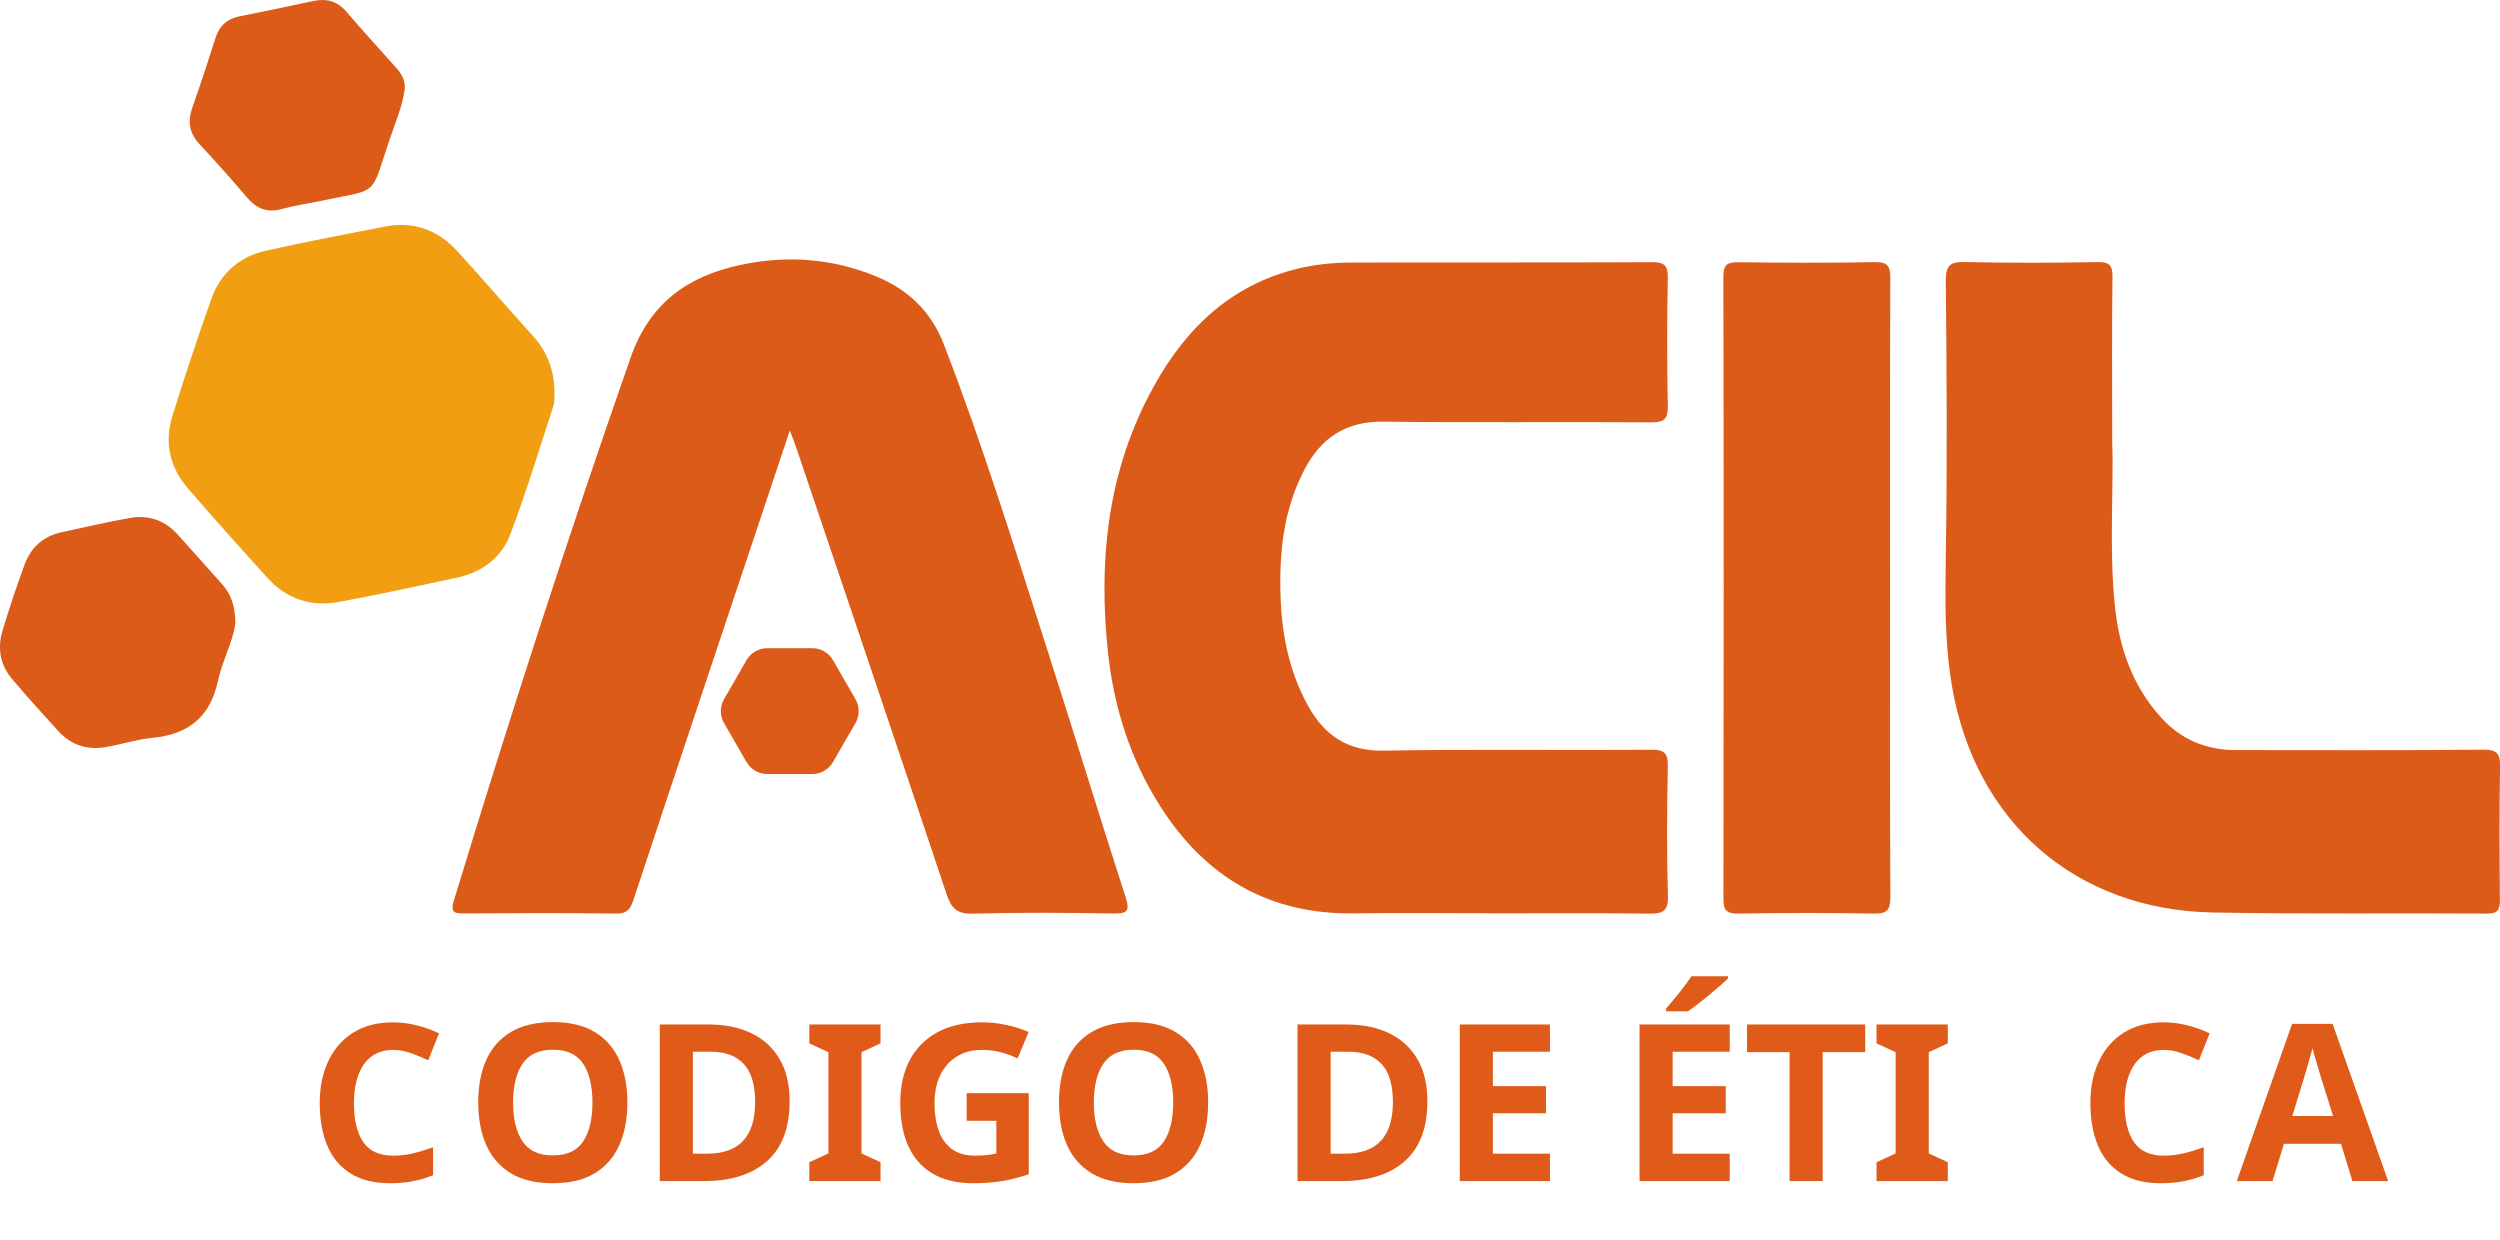
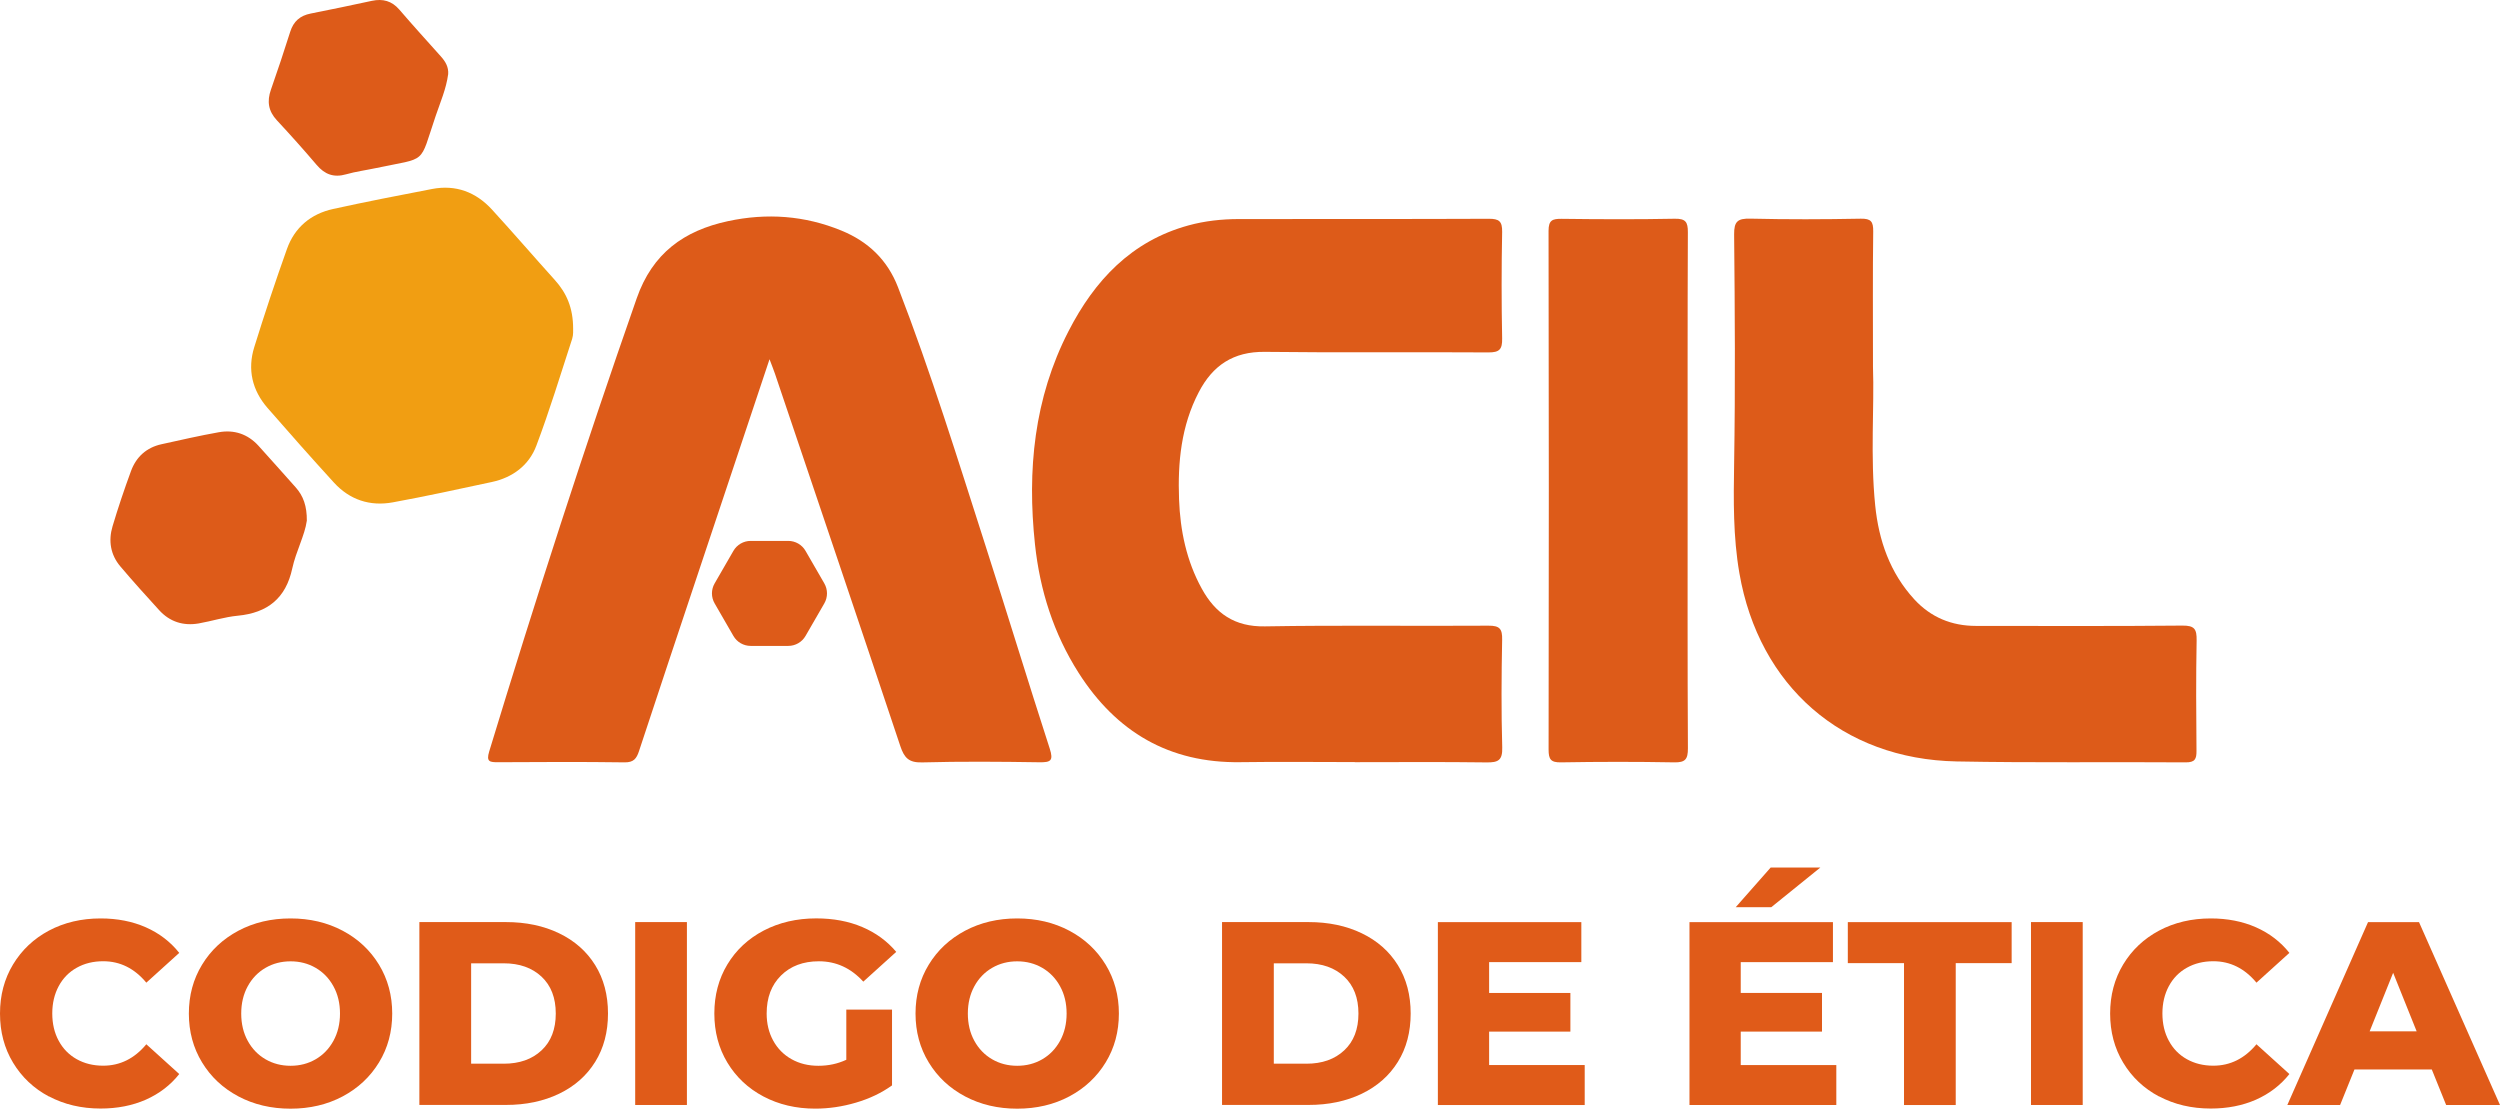
- <svg xmlns="http://www.w3.org/2000/svg" id="Layer_1" data-name="Layer 1" viewBox="0 0 451.79 224.06">
+ <svg xmlns="http://www.w3.org/2000/svg" id="Layer_1" data-name="Layer 1" viewBox="0 0 541.41 240.1">
  <defs>
    <style>
      .cls-1 {
-         letter-spacing: -.01em;
+         fill: #dd5b19;
+       }
+ 
+       .cls-1, .cls-2, .cls-3 {
+         stroke-width: 0px;
      }

      .cls-2 {
-         fill: #dd5b19;
-       }
- 
-       .cls-2, .cls-3 {
-         stroke-width: 0px;
-       }
- 
-       .cls-4 {
-         fill: #e05b19;
-         font-family: Montserrat-ExtraBold, Montserrat;
-         font-size: 39.62px;
-         font-weight: 700;
+         fill: #f19e12;
      }

      .cls-3 {
-         fill: #f19e12;
-       }
- 
-       .cls-5 {
-         letter-spacing: -.01em;
+         fill: #e05b19;
      }
    </style>
  </defs>
  <g>
-     <path class="cls-2" d="M142.73,77.8c-5.34,15.99-10.41,31.16-15.47,46.35-4.28,12.83-8.56,25.65-12.79,38.5-.54,1.64-1.16,2.48-3.14,2.45-9.13-.13-18.26-.08-27.39-.03-1.76,0-2.61-.06-1.92-2.32,10.02-32.92,20.58-65.66,31.95-98.15,3.41-9.75,10.22-14.66,19.78-16.71,8.39-1.8,16.6-1.22,24.56,2.05,5.78,2.37,9.95,6.33,12.24,12.25,7.13,18.43,12.95,37.3,18.99,56.1,4.69,14.6,9.16,29.27,13.88,43.85.84,2.61.21,2.98-2.27,2.94-8.46-.13-16.92-.2-25.37.03-2.88.08-3.87-.99-4.72-3.52-8.98-26.91-18.08-53.77-27.15-80.65-.27-.79-.58-1.56-1.18-3.15Z" />
-     <path class="cls-2" d="M269.49,165.04c-8.26,0-16.53-.1-24.79.02-15.4.22-26.87-6.55-35.03-19.36-5.41-8.5-8.37-17.85-9.44-27.8-1.71-16.04-.22-31.64,7.28-46.21,5.64-10.97,13.59-19.49,25.98-22.88,3.54-.97,7.17-1.36,10.82-1.37,18.06-.03,36.13.02,54.19-.06,2.23-.01,2.94.52,2.9,2.85-.15,7.68-.15,15.37,0,23.05.05,2.37-.57,3.06-2.99,3.04-16.14-.11-32.28.08-48.42-.12-6.81-.08-11.28,2.94-14.29,8.73-3.81,7.3-4.57,15.17-4.27,23.21.25,6.79,1.61,13.33,4.92,19.34,2.95,5.37,7.12,8.29,13.68,8.17,16.14-.28,32.28-.04,48.42-.15,2.45-.02,3,.71,2.95,3.05-.15,7.78-.2,15.56.02,23.33.08,2.81-.91,3.26-3.4,3.23-9.51-.13-19.02-.05-28.54-.05Z" />
-     <path class="cls-2" d="M381.71,79.46c.31,8.68-.6,19.36.48,29.99.77,7.61,3.2,14.61,8.48,20.36,3.57,3.88,8.07,5.74,13.35,5.74,14.89,0,29.79.08,44.68-.07,2.67-.03,3.14.78,3.1,3.22-.15,7.97-.1,15.94-.03,23.91.02,1.78-.34,2.51-2.36,2.49-16.53-.12-33.06.12-49.58-.2-24.78-.48-42.83-16.35-47.05-40.77-1.37-7.9-1.27-15.81-1.14-23.79.27-16.51.16-33.04,0-49.56-.03-2.84.77-3.49,3.51-3.43,7.97.19,15.95.16,23.92.01,2.22-.04,2.72.64,2.69,2.76-.12,9.12-.05,18.25-.05,29.34Z" />
-     <path class="cls-2" d="M341.56,106.45c0,18.53-.04,37.06.06,55.6.01,2.37-.55,3.1-2.99,3.05-8.16-.15-16.33-.14-24.49,0-2.23.04-2.69-.67-2.69-2.76.06-37.45.07-74.9-.01-112.34,0-2.32.83-2.63,2.84-2.61,8.16.1,16.33.14,24.5-.02,2.35-.04,2.84.71,2.83,2.91-.08,18.72-.05,37.45-.05,56.17Z" />
-     <path class="cls-3" d="M100.21,71.23c-.02.25.08,1.26-.21,2.15-2.52,7.74-4.89,15.54-7.76,23.15-1.6,4.25-5.13,6.89-9.66,7.86-7.13,1.53-14.25,3.09-21.42,4.4-4.96.91-9.36-.55-12.78-4.31-4.85-5.32-9.63-10.7-14.35-16.13-3.33-3.83-4.38-8.33-2.88-13.16,2.21-7.13,4.57-14.22,7.08-21.26,1.66-4.67,5.17-7.61,9.99-8.67,7.12-1.57,14.28-2.95,21.43-4.33,5.14-.99,9.5.66,12.98,4.45,4.6,5.02,9.05,10.2,13.61,15.25,2.55,2.83,3.98,6.06,3.97,10.6Z" />
-     <path class="cls-2" d="M42.52,112.8c-.44,3.16-2.34,6.59-3.15,10.32-1.39,6.44-5.34,9.6-11.79,10.22-2.84.27-5.62,1.17-8.45,1.67-3.35.58-6.28-.34-8.59-2.88-2.84-3.12-5.68-6.25-8.4-9.47C0,120.12-.48,117.09.45,113.99c1.2-4.03,2.55-8.03,4-11.98,1.13-3.07,3.36-5.1,6.62-5.81,4.12-.91,8.23-1.85,12.38-2.59,3.33-.6,6.28.38,8.6,2.92,2.71,2.98,5.37,6.01,8.06,9.01,1.67,1.87,2.45,4.08,2.42,7.27Z" />
-     <path class="cls-2" d="M73.14,16.1c-.42,3.15-1.7,6.06-2.71,9.04-3.63,10.69-1.62,8.87-12.92,11.26-2.16.46-4.36.75-6.47,1.35-2.65.76-4.62.03-6.37-2.03-2.8-3.29-5.68-6.51-8.62-9.67-1.85-1.99-2.17-4.11-1.29-6.62,1.46-4.16,2.85-8.35,4.18-12.55.71-2.25,2.13-3.5,4.45-3.95,4.42-.86,8.83-1.81,13.24-2.75,2.35-.5,4.3,0,5.94,1.9,2.94,3.42,5.97,6.76,8.98,10.12,1,1.11,1.72,2.31,1.6,3.89Z" />
-     <path class="cls-2" d="M146.79,117.14h-8.14c-1.54,0-2.97.82-3.74,2.16l-4.07,7.05c-.77,1.34-.77,2.98,0,4.32l4.07,7.05c.77,1.34,2.2,2.16,3.74,2.16h8.14c1.54,0,2.97-.82,3.74-2.16l4.07-7.05c.77-1.34.77-2.98,0-4.32l-4.07-7.05c-.77-1.34-2.2-2.16-3.74-2.16Z" />
+     <path class="cls-1" d="M166.65,77.8c-5.34,15.99-10.41,31.16-15.47,46.35-4.28,12.83-8.56,25.65-12.79,38.5-.54,1.64-1.16,2.48-3.14,2.45-9.13-.13-18.26-.08-27.39-.03-1.76,0-2.61-.06-1.92-2.32,10.02-32.92,20.58-65.66,31.95-98.15,3.41-9.75,10.22-14.66,19.78-16.71,8.39-1.8,16.6-1.22,24.56,2.05,5.78,2.37,9.95,6.33,12.24,12.25,7.13,18.43,12.95,37.3,18.99,56.1,4.69,14.6,9.16,29.27,13.88,43.85.84,2.61.21,2.98-2.27,2.94-8.46-.13-16.92-.2-25.37.03-2.88.08-3.87-.99-4.72-3.52-8.98-26.91-18.08-53.77-27.15-80.65-.27-.79-.58-1.56-1.18-3.15Z" />
+     <path class="cls-1" d="M293.4,165.04c-8.26,0-16.53-.1-24.79.02-15.4.22-26.87-6.55-35.03-19.36-5.41-8.5-8.37-17.85-9.44-27.8-1.71-16.04-.22-31.64,7.28-46.21,5.64-10.97,13.59-19.49,25.98-22.88,3.54-.97,7.17-1.36,10.82-1.37,18.06-.03,36.13.02,54.19-.06,2.23-.01,2.94.52,2.9,2.85-.15,7.68-.15,15.37,0,23.05.05,2.37-.57,3.06-2.99,3.04-16.14-.11-32.28.08-48.42-.12-6.81-.08-11.28,2.94-14.29,8.73-3.81,7.3-4.57,15.17-4.27,23.21.25,6.79,1.61,13.33,4.92,19.34,2.95,5.37,7.12,8.29,13.68,8.17,16.14-.28,32.28-.04,48.42-.15,2.45-.02,3,.71,2.95,3.05-.15,7.78-.2,15.56.02,23.33.08,2.81-.91,3.26-3.4,3.23-9.51-.13-19.02-.05-28.54-.05Z" />
+     <path class="cls-1" d="M405.62,79.46c.31,8.68-.6,19.36.48,29.99.77,7.61,3.2,14.61,8.48,20.36,3.57,3.88,8.07,5.74,13.35,5.74,14.89,0,29.79.08,44.68-.07,2.67-.03,3.14.78,3.1,3.22-.15,7.97-.1,15.94-.03,23.91.02,1.78-.34,2.51-2.36,2.49-16.53-.12-33.06.12-49.58-.2-24.78-.48-42.83-16.35-47.05-40.77-1.37-7.9-1.27-15.81-1.14-23.79.27-16.51.16-33.04,0-49.56-.03-2.84.77-3.49,3.51-3.43,7.97.19,15.95.16,23.92.01,2.22-.04,2.72.64,2.69,2.76-.12,9.12-.05,18.25-.05,29.34Z" />
+     <path class="cls-1" d="M365.48,106.45c0,18.53-.04,37.06.06,55.6.01,2.37-.55,3.1-2.99,3.05-8.16-.15-16.33-.14-24.49,0-2.23.04-2.69-.67-2.69-2.76.06-37.45.07-74.9-.01-112.34,0-2.32.83-2.63,2.84-2.61,8.16.1,16.33.14,24.5-.02,2.35-.04,2.84.71,2.83,2.91-.08,18.72-.05,37.45-.05,56.17Z" />
+     <path class="cls-2" d="M124.12,71.23c-.02.25.08,1.26-.21,2.15-2.52,7.74-4.89,15.54-7.76,23.15-1.6,4.25-5.13,6.89-9.66,7.86-7.13,1.53-14.25,3.09-21.42,4.4-4.96.91-9.36-.55-12.78-4.31-4.85-5.32-9.63-10.7-14.35-16.13-3.33-3.83-4.38-8.33-2.88-13.16,2.21-7.13,4.57-14.22,7.08-21.26,1.66-4.67,5.17-7.61,9.99-8.67,7.12-1.57,14.28-2.95,21.43-4.33,5.14-.99,9.5.66,12.98,4.45,4.6,5.02,9.05,10.2,13.61,15.25,2.55,2.83,3.98,6.06,3.97,10.6Z" />
+     <path class="cls-1" d="M66.44,112.8c-.44,3.16-2.34,6.59-3.15,10.32-1.39,6.44-5.34,9.6-11.79,10.22-2.84.27-5.62,1.17-8.45,1.67-3.35.58-6.28-.34-8.59-2.88-2.84-3.12-5.68-6.25-8.4-9.47-2.14-2.53-2.62-5.56-1.69-8.67,1.2-4.03,2.55-8.03,4-11.98,1.13-3.07,3.36-5.1,6.62-5.81,4.12-.91,8.23-1.85,12.38-2.59,3.33-.6,6.28.38,8.6,2.92,2.71,2.98,5.37,6.01,8.06,9.01,1.67,1.87,2.45,4.08,2.42,7.27Z" />
+     <path class="cls-1" d="M97.05,16.1c-.42,3.15-1.7,6.06-2.71,9.04-3.63,10.69-1.62,8.87-12.92,11.26-2.16.46-4.36.75-6.47,1.35-2.65.76-4.62.03-6.37-2.03-2.8-3.29-5.68-6.51-8.62-9.67-1.85-1.99-2.17-4.11-1.29-6.62,1.46-4.16,2.85-8.35,4.18-12.55.71-2.25,2.13-3.5,4.45-3.95,4.42-.86,8.83-1.81,13.24-2.75,2.35-.5,4.3,0,5.94,1.9,2.94,3.42,5.97,6.76,8.98,10.12,1,1.11,1.72,2.31,1.6,3.89Z" />
+     <path class="cls-1" d="M170.71,117.14h-8.14c-1.54,0-2.97.82-3.74,2.16l-4.07,7.05c-.77,1.34-.77,2.98,0,4.32l4.07,7.05c.77,1.34,2.2,2.16,3.74,2.16h8.14c1.54,0,2.97-.82,3.74-2.16l4.07-7.05c.77-1.34.77-2.98,0-4.32l-4.07-7.05c-.77-1.34-2.2-2.16-3.74-2.16Z" />
  </g>
-   <text class="cls-4" transform="translate(55.48 213.44)">
-     <tspan class="cls-5" x="0" y="0">C</tspan>
-     <tspan x="28.65" y="0">ODIGO DE ÉTI</tspan>
-     <tspan class="cls-1" x="319.99" y="0">C</tspan>
-     <tspan x="348.75" y="0">A</tspan>
-   </text>
+   <g>
+     <path class="cls-3" d="M10.61,237.47c-3.3-1.75-5.89-4.2-7.78-7.33-1.89-3.13-2.83-6.68-2.83-10.64s.94-7.51,2.83-10.64c1.89-3.13,4.48-5.57,7.78-7.33,3.3-1.75,7.03-2.63,11.18-2.63,3.62,0,6.88.64,9.79,1.92,2.9,1.28,5.32,3.13,7.24,5.54l-7.13,6.45c-2.57-3.09-5.68-4.64-9.34-4.64-2.15,0-4.07.47-5.74,1.41-1.68.94-2.98,2.27-3.9,3.99-.92,1.72-1.39,3.69-1.39,5.91s.46,4.2,1.39,5.91c.92,1.72,2.23,3.05,3.9,3.99,1.68.94,3.59,1.41,5.74,1.41,3.66,0,6.77-1.55,9.34-4.64l7.13,6.45c-1.92,2.42-4.34,4.26-7.24,5.55-2.91,1.28-6.17,1.92-9.79,1.92-4.15,0-7.88-.88-11.18-2.63Z" />
+     <path class="cls-3" d="M51.63,237.44c-3.34-1.77-5.96-4.22-7.87-7.36-1.91-3.13-2.86-6.66-2.86-10.58s.95-7.45,2.86-10.58c1.9-3.13,4.53-5.58,7.87-7.36,3.34-1.77,7.1-2.66,11.29-2.66s7.95.89,11.29,2.66c3.34,1.77,5.96,4.23,7.87,7.36,1.9,3.13,2.86,6.66,2.86,10.58s-.95,7.45-2.86,10.58c-1.91,3.13-4.53,5.58-7.87,7.36-3.34,1.77-7.1,2.66-11.29,2.66s-7.95-.89-11.29-2.66ZM68.36,229.4c1.62-.94,2.9-2.27,3.85-3.99.94-1.72,1.42-3.69,1.42-5.91s-.47-4.2-1.42-5.91c-.94-1.72-2.23-3.05-3.85-3.99-1.62-.94-3.43-1.41-5.43-1.41s-3.81.47-5.43,1.41c-1.62.94-2.91,2.27-3.85,3.99-.94,1.72-1.41,3.69-1.41,5.91s.47,4.2,1.41,5.91c.94,1.72,2.23,3.05,3.85,3.99,1.62.94,3.43,1.41,5.43,1.41s3.81-.47,5.43-1.41Z" />
+     <path class="cls-3" d="M90.82,199.69h18.73c4.34,0,8.19.81,11.54,2.43,3.36,1.62,5.96,3.92,7.81,6.9,1.85,2.98,2.77,6.47,2.77,10.47s-.92,7.49-2.77,10.47c-1.85,2.98-4.45,5.28-7.81,6.9-3.36,1.62-7.21,2.43-11.54,2.43h-18.73v-39.61ZM109.1,230.36c3.4,0,6.12-.96,8.18-2.89,2.06-1.92,3.08-4.58,3.08-7.98s-1.03-6.05-3.08-7.98c-2.06-1.92-4.78-2.89-8.18-2.89h-7.07v21.73h7.07Z" />
+     <path class="cls-3" d="M137.56,199.69h11.2v39.61h-11.2v-39.61Z" />
+     <path class="cls-3" d="M183.28,218.65h9.9v16.41c-2.26,1.62-4.87,2.87-7.81,3.73-2.94.87-5.89,1.3-8.83,1.3-4.15,0-7.88-.88-11.2-2.63-3.32-1.75-5.92-4.2-7.81-7.33-1.89-3.13-2.83-6.68-2.83-10.64s.94-7.51,2.83-10.64c1.89-3.13,4.51-5.57,7.87-7.33,3.36-1.75,7.15-2.63,11.37-2.63,3.7,0,7.02.62,9.96,1.87s5.39,3.04,7.36,5.38l-7.13,6.45c-2.68-2.94-5.88-4.41-9.62-4.41-3.4,0-6.13,1.03-8.2,3.08-2.08,2.06-3.11,4.8-3.11,8.23,0,2.19.47,4.14,1.41,5.86.94,1.72,2.26,3.06,3.96,4.02,1.7.96,3.64,1.44,5.83,1.44s4.17-.43,6.05-1.3v-10.86Z" />
+     <path class="cls-3" d="M209,237.44c-3.34-1.77-5.96-4.22-7.87-7.36-1.91-3.13-2.86-6.66-2.86-10.58s.95-7.45,2.86-10.58c1.9-3.13,4.53-5.58,7.87-7.36,3.34-1.77,7.1-2.66,11.29-2.66s7.95.89,11.29,2.66c3.34,1.77,5.96,4.23,7.87,7.36,1.9,3.13,2.86,6.66,2.86,10.58s-.95,7.45-2.86,10.58c-1.91,3.13-4.53,5.58-7.87,7.36-3.34,1.77-7.1,2.66-11.29,2.66s-7.95-.89-11.29-2.66ZM225.72,229.4c1.62-.94,2.9-2.27,3.85-3.99.94-1.72,1.42-3.69,1.42-5.91s-.47-4.2-1.42-5.91c-.94-1.72-2.23-3.05-3.85-3.99-1.62-.94-3.43-1.41-5.43-1.41s-3.81.47-5.43,1.41c-1.62.94-2.91,2.27-3.85,3.99-.94,1.72-1.41,3.69-1.41,5.91s.47,4.2,1.41,5.91c.94,1.72,2.23,3.05,3.85,3.99,1.62.94,3.43,1.41,5.43,1.41s3.81-.47,5.43-1.41Z" />
+     <path class="cls-3" d="M264.65,199.69h18.73c4.34,0,8.19.81,11.54,2.43,3.36,1.62,5.96,3.92,7.81,6.9,1.85,2.98,2.77,6.47,2.77,10.47s-.92,7.49-2.77,10.47c-1.85,2.98-4.45,5.28-7.81,6.9-3.36,1.62-7.21,2.43-11.54,2.43h-18.73v-39.61ZM282.93,230.36c3.4,0,6.12-.96,8.18-2.89,2.06-1.92,3.08-4.58,3.08-7.98s-1.03-6.05-3.08-7.98c-2.06-1.92-4.78-2.89-8.18-2.89h-7.07v21.73h7.07Z" />
+     <path class="cls-3" d="M343.19,230.65v8.66h-31.8v-39.61h31.07v8.66h-19.97v6.68h17.6v8.37h-17.6v7.24h20.71Z" />
+     <path class="cls-3" d="M397.68,230.65v8.66h-31.8v-39.61h31.07v8.66h-19.97v6.68h17.6v8.37h-17.6v7.24h20.71ZM383.48,187.87h10.75l-10.64,8.6h-7.7l7.58-8.6Z" />
+     <path class="cls-3" d="M412.34,208.58h-12.17v-8.88h35.48v8.88h-12.11v30.73h-11.2v-30.73Z" />
+     <path class="cls-3" d="M439.84,199.69h11.2v39.61h-11.2v-39.61Z" />
+     <path class="cls-3" d="M467.59,237.47c-3.3-1.75-5.9-4.2-7.78-7.33-1.89-3.13-2.83-6.68-2.83-10.64s.94-7.51,2.83-10.64c1.89-3.13,4.48-5.57,7.78-7.33,3.3-1.75,7.03-2.63,11.18-2.63,3.62,0,6.88.64,9.79,1.92,2.9,1.28,5.32,3.13,7.24,5.54l-7.13,6.45c-2.57-3.09-5.68-4.64-9.34-4.64-2.15,0-4.07.47-5.74,1.41-1.68.94-2.98,2.27-3.9,3.99-.92,1.72-1.39,3.69-1.39,5.91s.46,4.2,1.39,5.91c.92,1.72,2.22,3.05,3.9,3.99,1.68.94,3.59,1.41,5.74,1.41,3.66,0,6.77-1.55,9.34-4.64l7.13,6.45c-1.92,2.42-4.34,4.26-7.24,5.55-2.91,1.28-6.17,1.92-9.79,1.92-4.15,0-7.88-.88-11.18-2.63Z" />
+     <path class="cls-3" d="M526.64,231.61h-16.75l-3.11,7.7h-11.43l17.48-39.61h11.04l17.54,39.61h-11.66l-3.11-7.7ZM523.36,223.35l-5.09-12.68-5.09,12.68h10.19Z" />
+   </g>
</svg>
